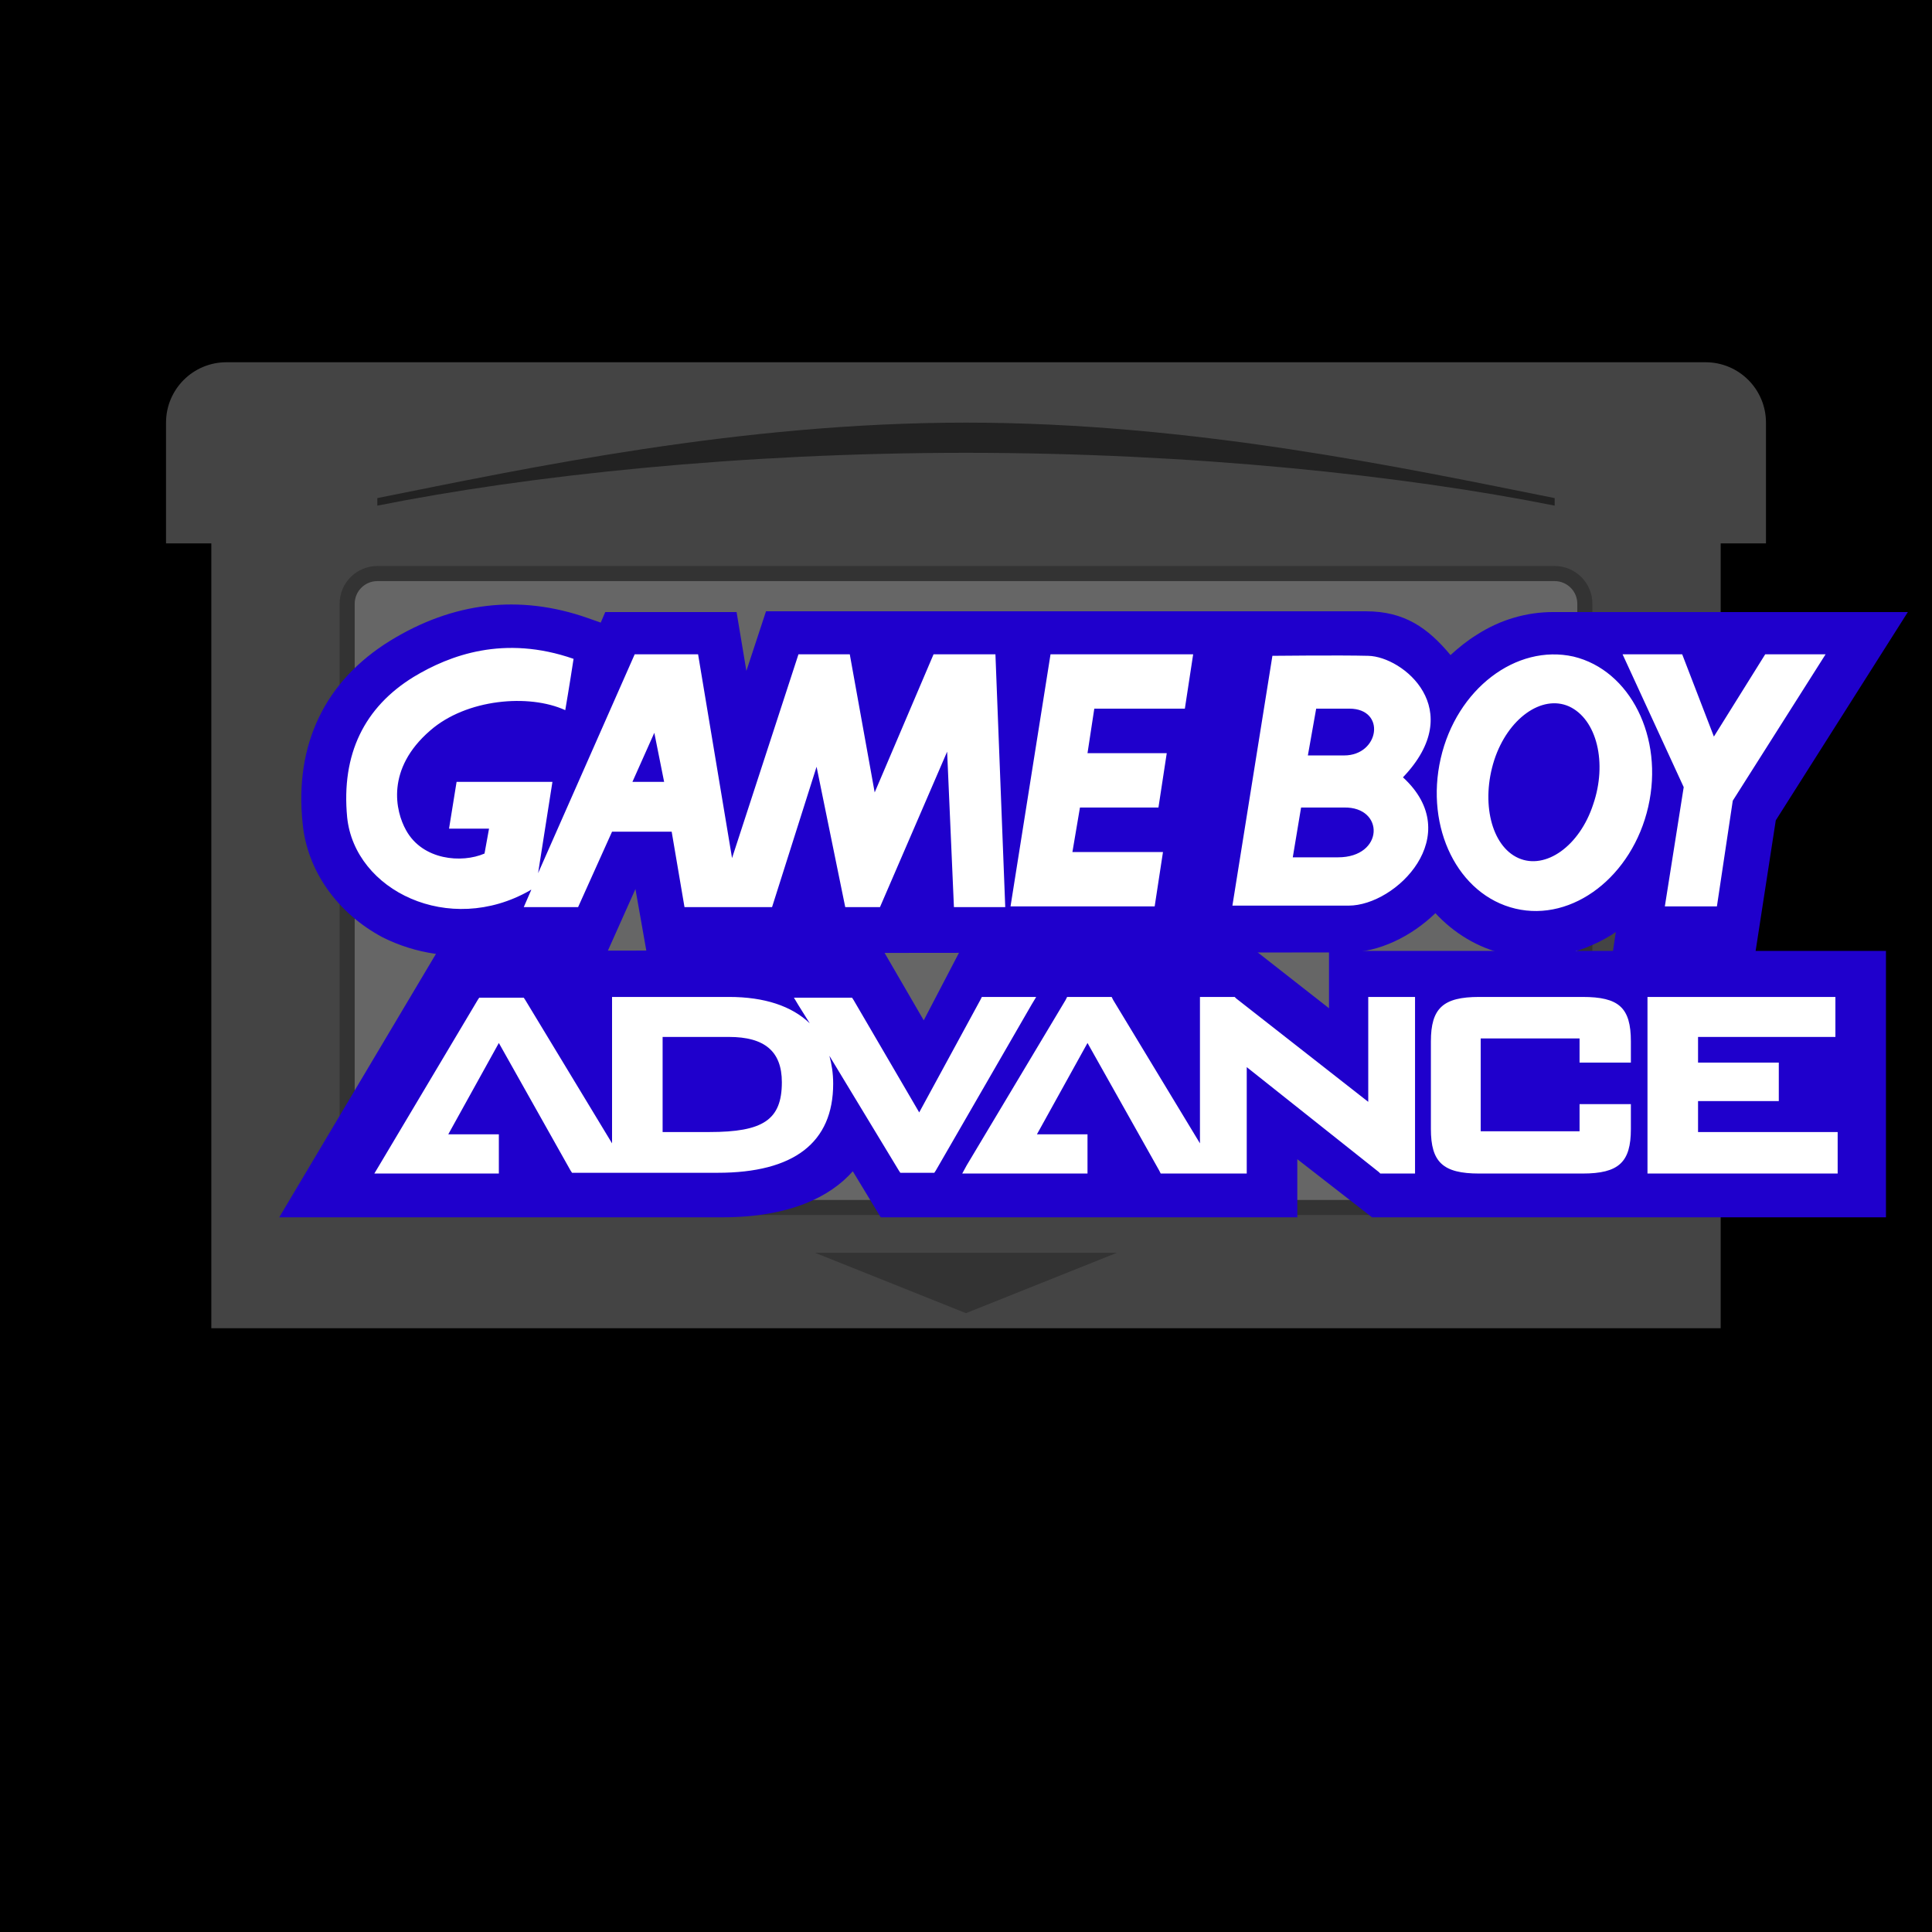
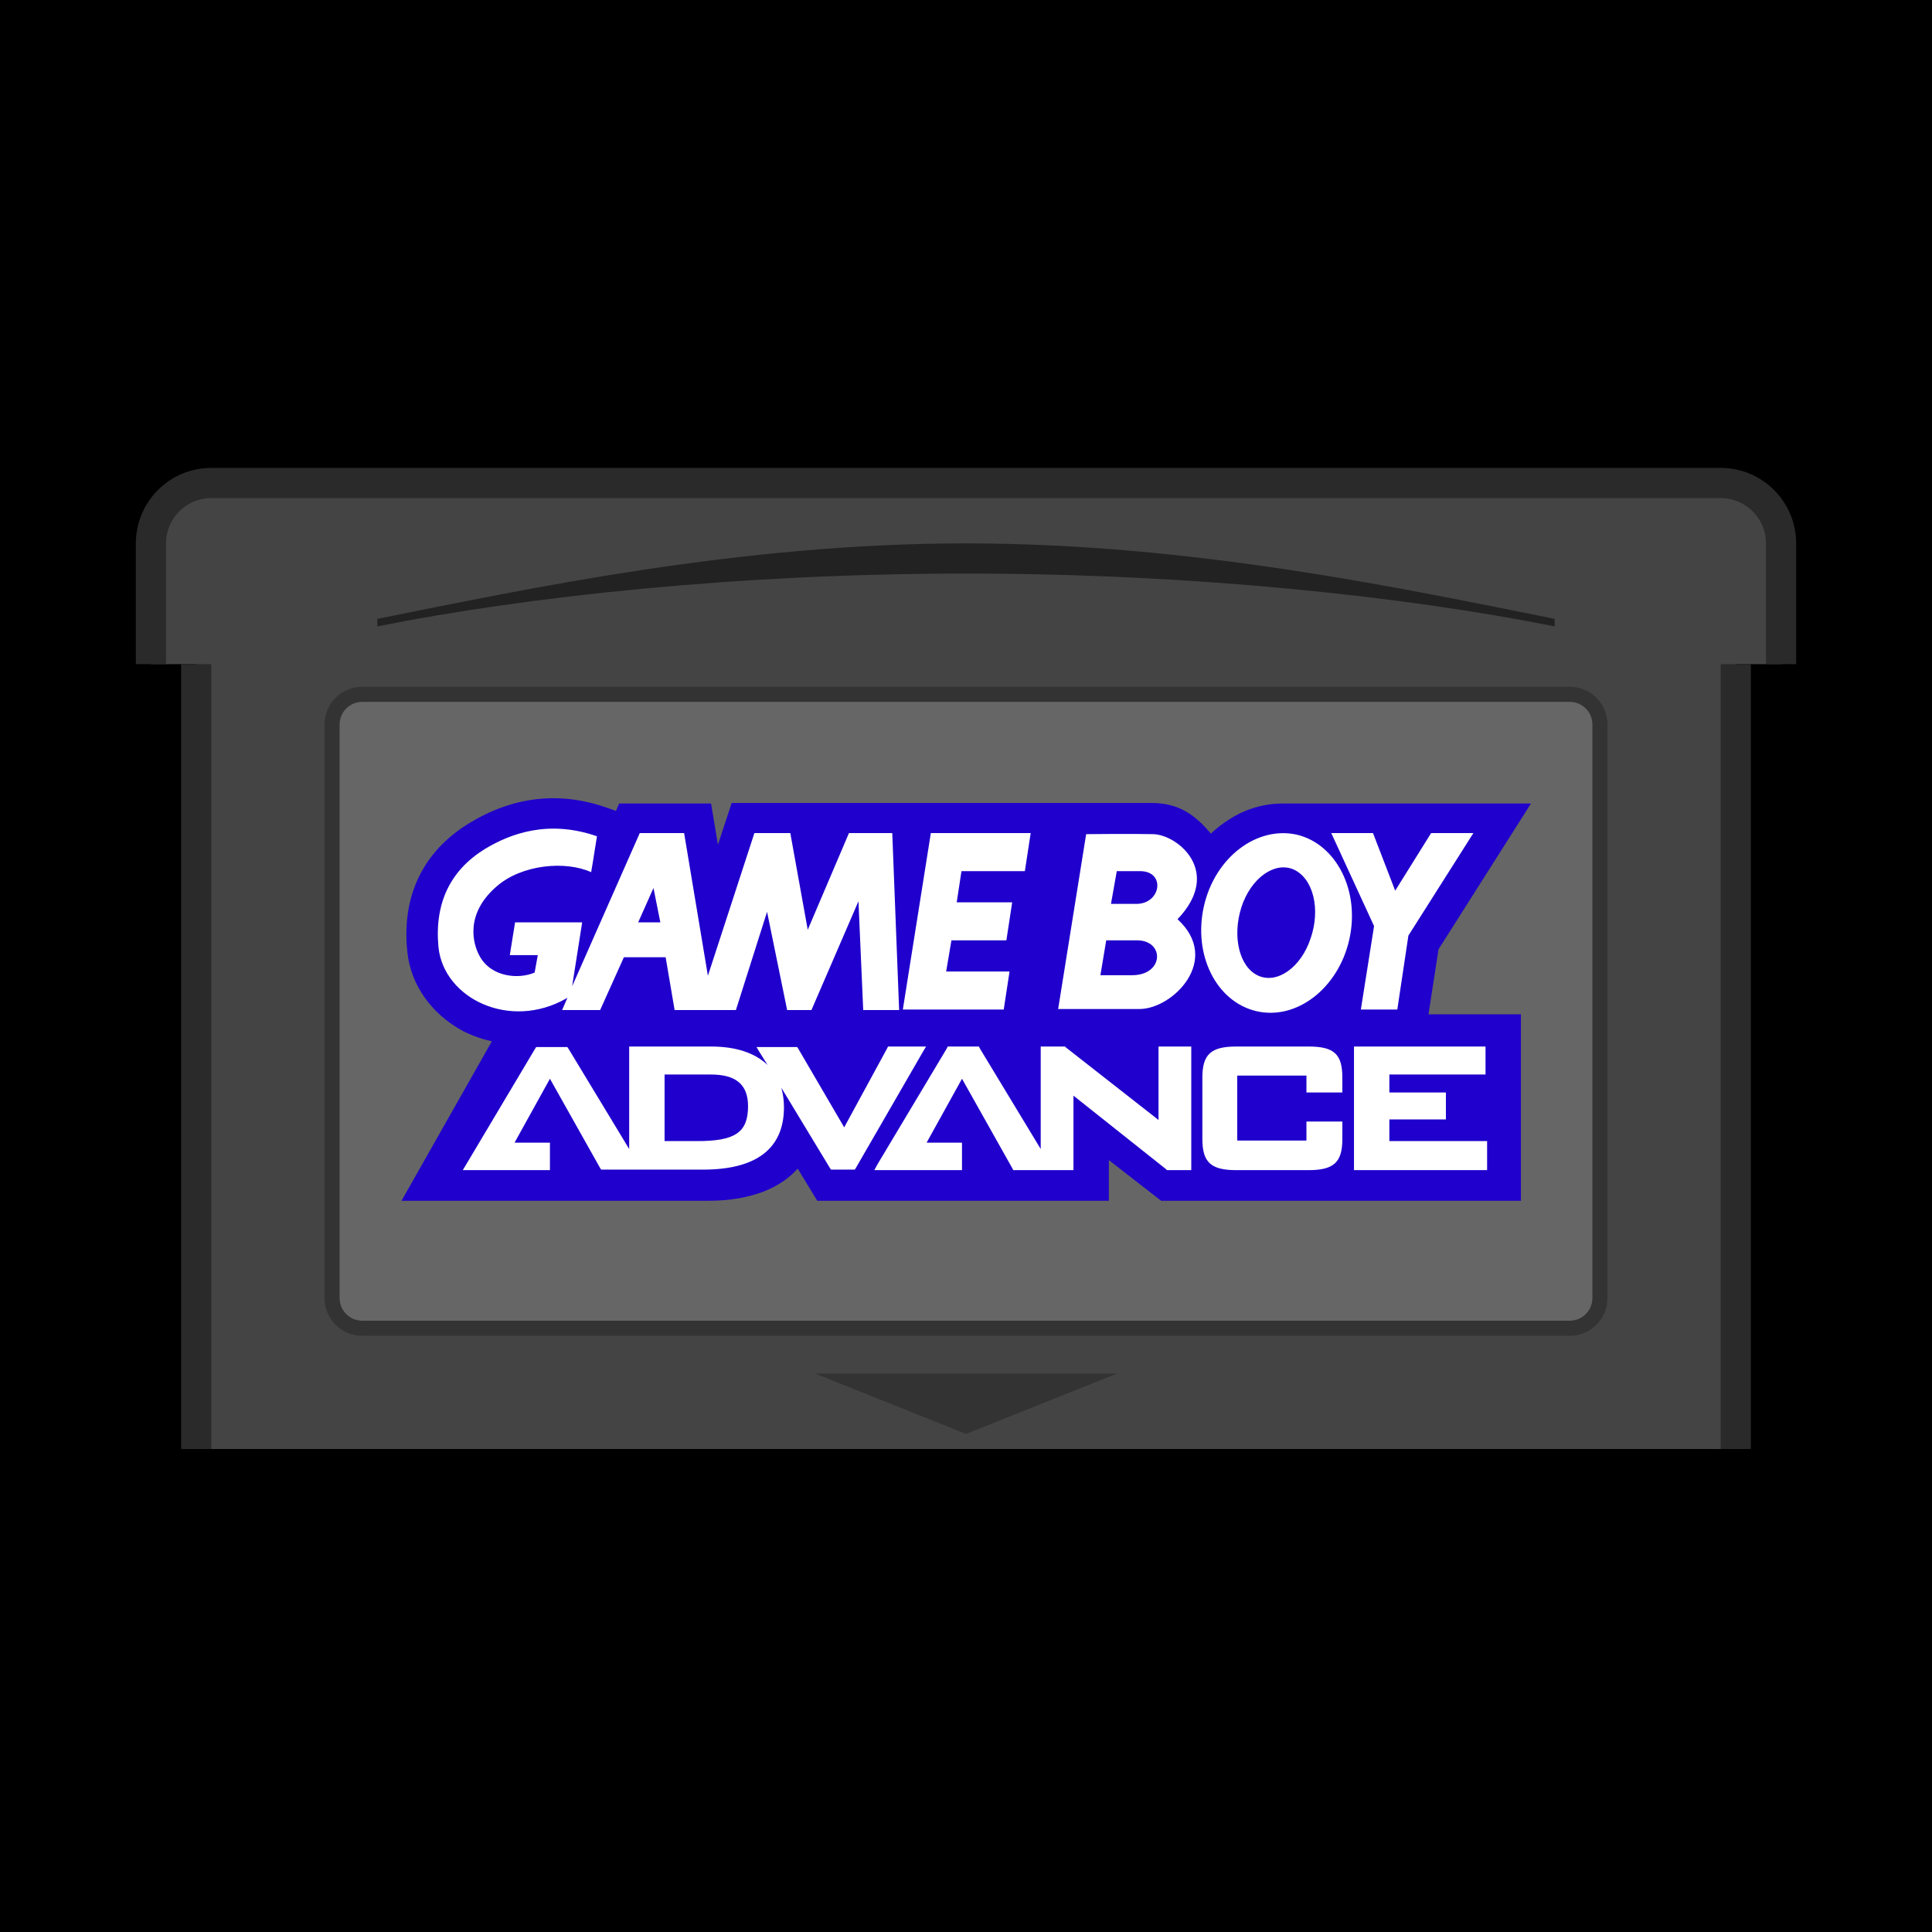
<svg xmlns="http://www.w3.org/2000/svg" width="128" height="128" viewBox="0 0 256 256">
  <rect x="0" y="0" width="100%" height="100%" fill="#000" />
-   <path fill="#444" d="M22,72 v-16 a8,8 0,0,1 8,-8 h196 a8,8 0,0,1 8,8 v16 h-6v104 h-200v-104" />
-   <rect fill="#666" stroke="#333" stroke-width="2" x="46" y="76" width="164" height="84" rx="4" />
-   <path fill="#333" stroke-width="2" d="M108 166 l20 8 20-8z" />
-   <path fill="#222" stroke-width="2" d="M50,66 c20,-4 48,-10 78,-10 c30,0 58,6 78,10        v1 c-20,-4 -48,-7 -78,-7 c-30,0 -58,3 -78,7z" />
-   <path fill="#1F00CC" d="M181,81c5.1,0,8.2,2.2,11.2,5.8c1.1,-1,2.2,-1.9,3.5,-2.7c3.1,-2,6.6,-3,10.1,-3l47,0l-17.5,27.6l-2.7,17.5h-18.9l0.4,-2.7c-0.2,0.1,-0.4,0.3,-0.6,0.4c-4.4,2.7,-9.4,3.6,-14.1,2.5c-3.6,-0.8,-6.8,-2.8,-9.2,-5.4c-3.2,3.1,-7.5,5.2,-11.6,5.2l-92.9,0.1l-1.5,-8.5l-3.8,8.5h-15.5c-4.9,0.8,-9.8,0.1,-14.2,-2.1c-6,-3.2,-10,-8.8,-10.6,-15.1c-1.1,-10.5,3,-18.9,11.6,-24.2c8.3,-5.1,17.1,-6.2,26.2,-3l1.7,0.6l0.6,-1.4h17.4l1.3,7.8l2.6,-7.9l79.5,0z" />
-   <path fill="#FFF" d=" M123.7,86.7l-7.8,18.3l-3.3,-18.3h-6.8l-8.8,27l-4.5,-27h-8.4l-12.8,29l1.9,-12.1h-12.7l-1,6.2h5.3l-0.6,3.3c-3,1.3,-8.2,0.9,-10.4,-3.1c-1.4,-2.5,-2.7,-8.1,3.2,-13.2c4.8,-4.2,13.1,-4.9,17.9,-2.7c0,0,0.6,-3.5,1.1,-6.8c-9.2,-3.2,-16.4,-0.5,-21.2,2.4c-6.5,4,-9.6,10.2,-8.8,18.6c1,9.7,13.5,15.8,24.2,9.7c0.1,-0.1,0.2,-0.1,0.2,-0.1l-1,2.3h7.2l4.5,-10h7.9l1.7,10h11.6l5.9,-18.6l3.8,18.6h4.6l8.9,-20.6l0.9,20.6h6.8l-1.3,-33.5zm-39.9,16.9l2.9,-6.5l1.3,6.5h-4.2z M133.9,120.1h19.1l1.1,-7.2h-12l1,-5.9h10.4l1.1,-7.2h-10.5l0.9,-5.9h12l1.1,-7.2h-18.9z M178.1,100.1h-4.8l1.1,-6.2h4.4c4.9,0,4,6.2,-0.7,6.2m-0.8,13.5h-6l1.1,-6.6h5.7c5.4,-0.1,5.3,6.6,-0.8,6.6m4,-26.7c-3.7,-0.1,-12.8,0,-12.8,0h0.1l-5.3,33.1h15.4c6.3,0,15.6,-9.3,7.2,-17c8.6,-9,0,-16,-4.6,-16.1z M208.5,87c-7.6,-1.7,-15.5,4.3,-17.6,13.5c-2.1,9.2,2.3,18.1,9.9,19.9c7.6,1.8,15.5,-4.3,17.6,-13.5c2.1,-9.2,-2.4,-18.1,-9.9,-19.9zm2.6,19.6c-1.8,5.5,-6.3,8.7,-9.9,7.1c-3.6,-1.6,-5,-7.4,-3.2,-13c1.8,-5.5,6.3,-8.7,9.9,-7.1c3.7,1.7,5.1,7.5,3.2,13z M227.1,97.6l-4.2,-10.9h-7.9l8.1,17.6l-2.5,15.8h6.9l2.1,-14l12.3,-19.4h-8l-6.8,10.9z " />
-   <path fill="#1F00CC" d="M58,126l59,-0.1l5.4,9.3l4.8,-9.2l39.2,0l9.7,7.6v-7.6h73.8v35.3h-68.1l-9.9,-7.7v7.7l-55.2,0v0l-3.7,-6.1c-3,3.4,-8.4,6.1,-17.3,6.1l-58.7,0" />
-   <path fill="#fff" d="M94,150h-6.2v-12.6h8.8c4.7,0,7,1.9,7,6c0,5,-2.5,6.6,-9.6,6.6m43.3,-17.9h-7.2l-0.2,0.4l-8.1,14.9l-8.7,-14.9l-0.2,-0.3h-7.7l0.6,1l1.5,2.4c-2.4,-2.3,-6,-3.5,-10.7,-3.5h-15.5v19.4l-11.5,-19l-0.2,-0.3h-5.9l-0.2,0.3l-13.1,22l-0.6,1h16.5v-5.2h-6.7l6.7,-12.1l9.5,16.9l0.2,0.3h19.3c10.1,0,15.3,-4,15.3,-11.8c0,-1.4,-0.2,-2.6,-0.5,-3.7l9.2,15.2l0.2,0.3h4.5l0.2,-0.3l12.7,-22l0.6,-1m44.7,0h-0.7v13.9l-17.5,-13.7l-0.2,-0.2h-4.6v19.4l-11.5,-19l-0.2,-0.4h-5.9l-0.2,0.4l-13.1,21.9l-0.6,1.1h16.6v-5.2h-6.7l6.7,-12.1l9.5,16.9l0.2,0.4h11.4v-14.1l17.5,13.9l0.2,0.2h4.6v-23.4h-5.5m27.7,0h-13.7c-4.8,0,-6.4,1.5,-6.4,5.9v11.6c0,4.4,1.6,5.9,6.4,5.9h13.7c4.8,0,6.4,-1.5,6.4,-5.9v-3.3h-6.8v3.6h-13.1v-12.3h13.1v3.2h6.8v-2.8c0,-4.5,-1.6,-5.9,-6.4,-5.9m33.1,17.9h-17.8v-4.1h10.7v-5.1h-10.7v-3.4h18.2v-5.3h-24.9v23.4h25.2v-5.5h-0.7z" />
+   <path fill="#444" d="M20,88 v-16 a8,8 0,0,1 8,-8 h200 a8,8 0,0,1 8,8 v16 h-6v104 h-204v-104" />
+   <path fill="transparent" stroke="#2a2a2a" stroke-width="4" d="M20,88 v-16 a8,8 0,0,1 8,-8 h200 a8,8 0,0,1 8,8 v16 m-6,0v104 m-204,0v-104" />
+   <rect fill="#666" stroke="#333" stroke-width="2" x="44" y="92" width="168" height="84" rx="4" />
+   <path fill="#333" stroke-width="2" d="M108 182 l20 8 20-8z" />
+   <path fill="#222" stroke-width="2" d="M50,82 c20,-4 48,-10 78,-10 c30,0 58,6 78,10        v1 c-20,-4 -48,-7 -78,-7 c-30,0 -58,3 -78,7z" />
+   <g transform="scale(0.7, 0.7) translate(38, 72)">
+     <path fill="#1F00CC" d="M180,80c5.1,0,8.2,2.2,11.2,5.8c1.1,-1,2.2,-1.9,3.5,-2.7c3.1,-2,6.6,-3,10.1,-3l47,0l-17.5,27.6l-2.7,17.5h-18.9l0.4,-2.7c-0.2,0.1,-0.4,0.3,-0.6,0.4c-4.4,2.7,-9.4,3.6,-14.1,2.5c-3.6,-0.8,-6.8,-2.8,-9.2,-5.4c-3.2,3.1,-7.5,5.2,-11.6,5.2l-92.9,0.1l-1.5,-8.5l-3.8,8.5h-15.5c-4.9,0.8,-9.8,0.1,-14.2,-2.1c-6,-3.2,-10,-8.8,-10.6,-15.1c-1.1,-10.5,3,-18.9,11.6,-24.2c8.3,-5.1,17.1,-6.2,26.2,-3l1.7,0.6l0.6,-1.4h17.4l1.3,7.8l2.6,-7.9l79.5,0z" />
+     <path fill="#1F00CC" d="M58,120l59,-0.1l5.4,9.3l4.8,-9.2l39.2,0l9.7,7.6v-7.6h73.8v35.3h-68.1l-9.9,-7.7v7.7l-55.2,0v0l-3.7,-6.1c-3,3.4,-8.4,6.1,-17,6.1l-58,0" />
+     <rect fill="#1F00CC" x="80" y="110" width="100" height="20" />
+     <path fill="#FFF" d=" M122.7,85.7l-7.8,18.3l-3.3,-18.3h-6.8l-8.8,27l-4.5,-27h-8.4l-12.8,29l1.9,-12.1h-12.7l-1,6.2h5.3l-0.6,3.3c-3,1.3,-8.2,0.9,-10.4,-3.1c-1.4,-2.5,-2.7,-8.1,3.2,-13.2c4.8,-4.2,13.1,-4.9,17.9,-2.7c0,0,0.6,-3.5,1.1,-6.8c-9.2,-3.2,-16.4,-0.5,-21.2,2.4c-6.5,4,-9.6,10.2,-8.8,18.6c1,9.7,13.5,15.8,24.2,9.7c0.1,-0.1,0.2,-0.1,0.2,-0.1l-1,2.3h7.2l4.5,-10h7.9l1.7,10h11.6l5.9,-18.6l3.8,18.6h4.6l8.9,-20.6l0.9,20.6h6.8l-1.3,-33.5zm-39.9,16.9l2.9,-6.5l1.3,6.5h-4.2z M132.9,119.1h19.1l1.1,-7.2h-12l1,-5.9h10.4l1.1,-7.2h-10.5l0.9,-5.9h12l1.1,-7.2h-18.9z M177.1,99.1h-4.8l1.1,-6.2h4.4c4.9,0,4,6.2,-0.7,6.2m-0.8,13.5h-6l1.1,-6.6h5.7c5.4,-0.1,5.3,6.6,-0.8,6.6m4,-26.7c-3.7,-0.1,-12.8,0,-12.8,0h0.1l-5.3,33.1h15.4c6.3,0,15.6,-9.3,7.2,-17c8.6,-9,0,-16,-4.6,-16.1z M207.5,86c-7.6,-1.7,-15.5,4.3,-17.6,13.5c-2.1,9.2,2.3,18.1,9.9,19.9c7.6,1.8,15.5,-4.3,17.6,-13.5c2.1,-9.2,-2.4,-18.1,-9.9,-19.9zm2.6,19.6c-1.8,5.5,-6.3,8.7,-9.9,7.1c-3.6,-1.6,-5,-7.4,-3.2,-13c1.8,-5.5,6.3,-8.7,9.9,-7.1c3.7,1.7,5.1,7.5,3.2,13z M226.1,96.6l-4.2,-10.9h-7.9l8.1,17.6l-2.5,15.8h6.9l2.1,-14l12.3,-19.4h-8l-6.8,10.9z " />
+     <path fill="#fff" d="M94,144h-6.2v-12.6h8.8c4.7,0,7,1.9,7,6c0,5,-2.5,6.6,-9.6,6.6m43.3,-17.9h-7.2l-0.2,0.4l-8.1,14.9l-8.7,-14.9l-0.2,-0.3h-7.7l0.6,1l1.5,2.4c-2.4,-2.3,-6,-3.5,-10.7,-3.5h-15.5v19.4l-11.5,-19l-0.2,-0.3h-5.9l-0.2,0.3l-13.1,22l-0.6,1h16.5v-5.2h-6.7l6.7,-12.1l9.5,16.9l0.2,0.3h19.3c10.1,0,15.3,-4,15.3,-11.8c0,-1.4,-0.2,-2.6,-0.5,-3.7l9.2,15.2l0.2,0.3h4.5l0.2,-0.3l12.7,-22l0.6,-1m44.7,0h-0.7v13.9l-17.5,-13.7l-0.2,-0.2h-4.6v19.4l-11.5,-19l-0.2,-0.4h-5.9l-0.2,0.4l-13.1,21.9l-0.6,1.1h16.6v-5.2h-6.7l6.7,-12.1l9.5,16.9l0.2,0.4h11.4v-14.1l17.5,13.9l0.2,0.2h4.6v-23.4h-5.5m27.7,0h-13.7c-4.8,0,-6.4,1.5,-6.4,5.9v11.6c0,4.4,1.6,5.9,6.4,5.9h13.7c4.8,0,6.4,-1.5,6.4,-5.9v-3.3h-6.8v3.6h-13.1v-12.3h13.1v3.2h6.8v-2.8c0,-4.5,-1.6,-5.9,-6.4,-5.9m33.1,17.9h-17.8v-4.1h10.7v-5.1h-10.7v-3.4h18.2v-5.3h-24.9v23.4h25.2v-5.5h-0.7z" />
+   </g>
</svg>
